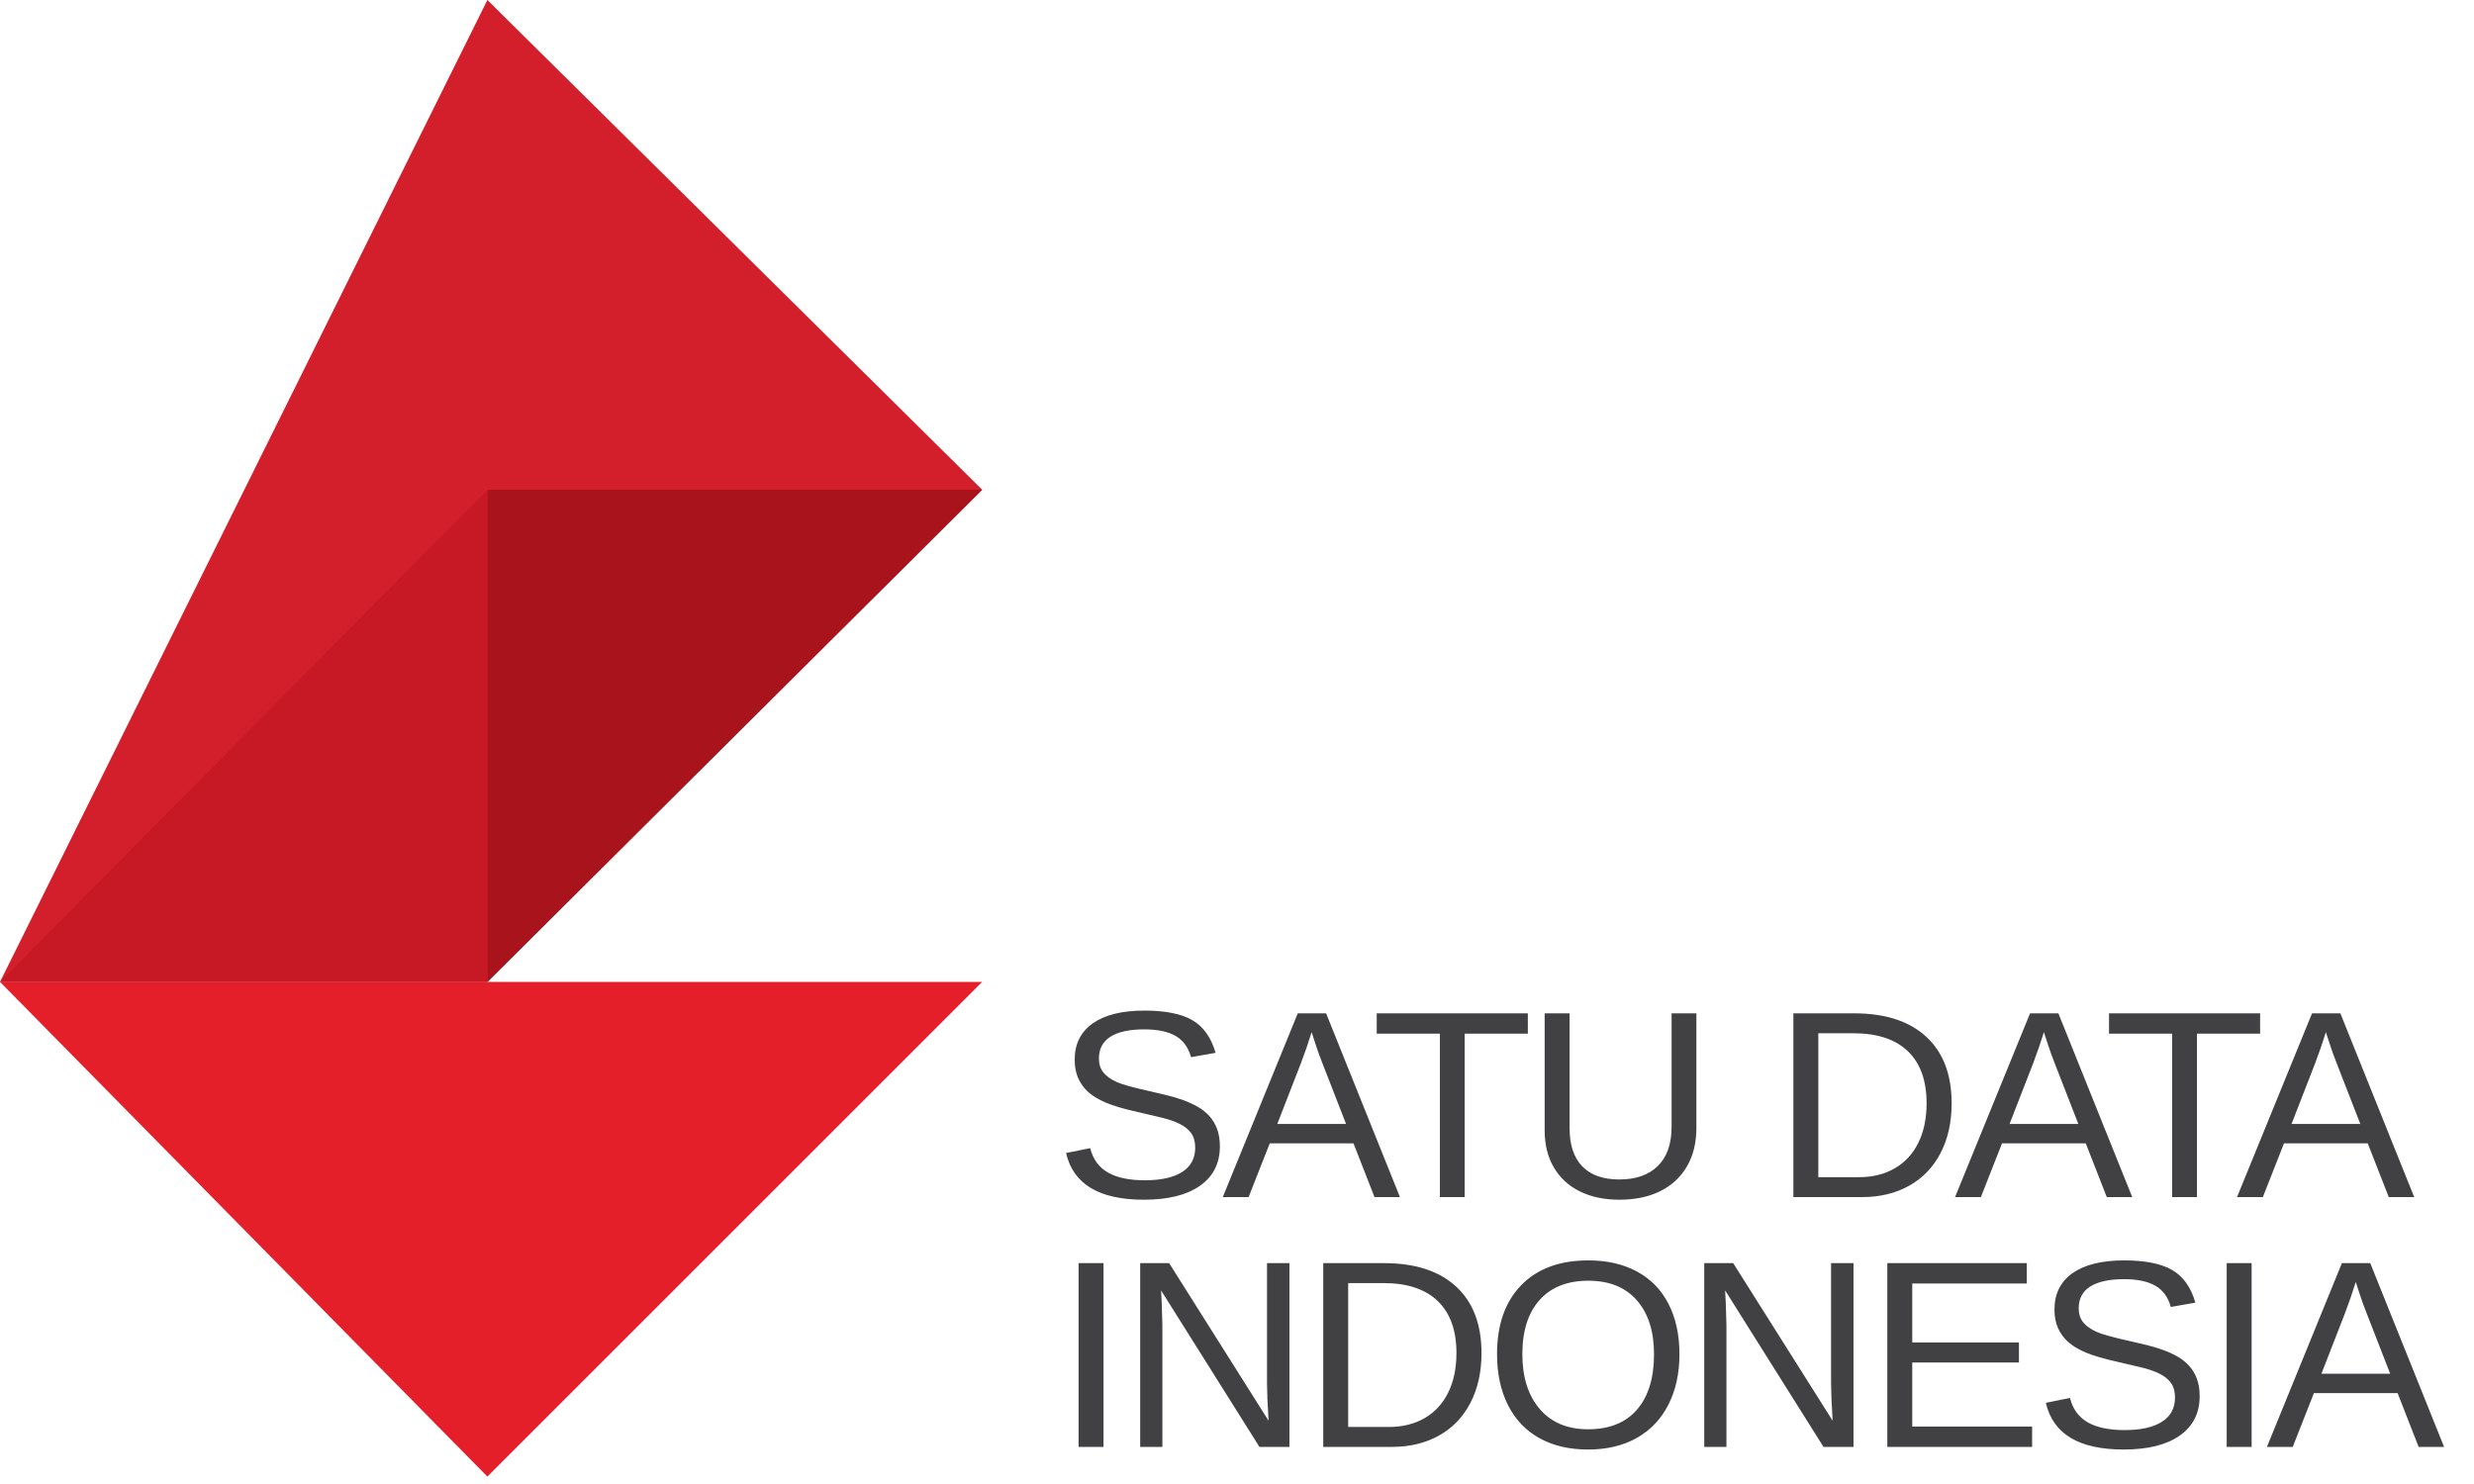
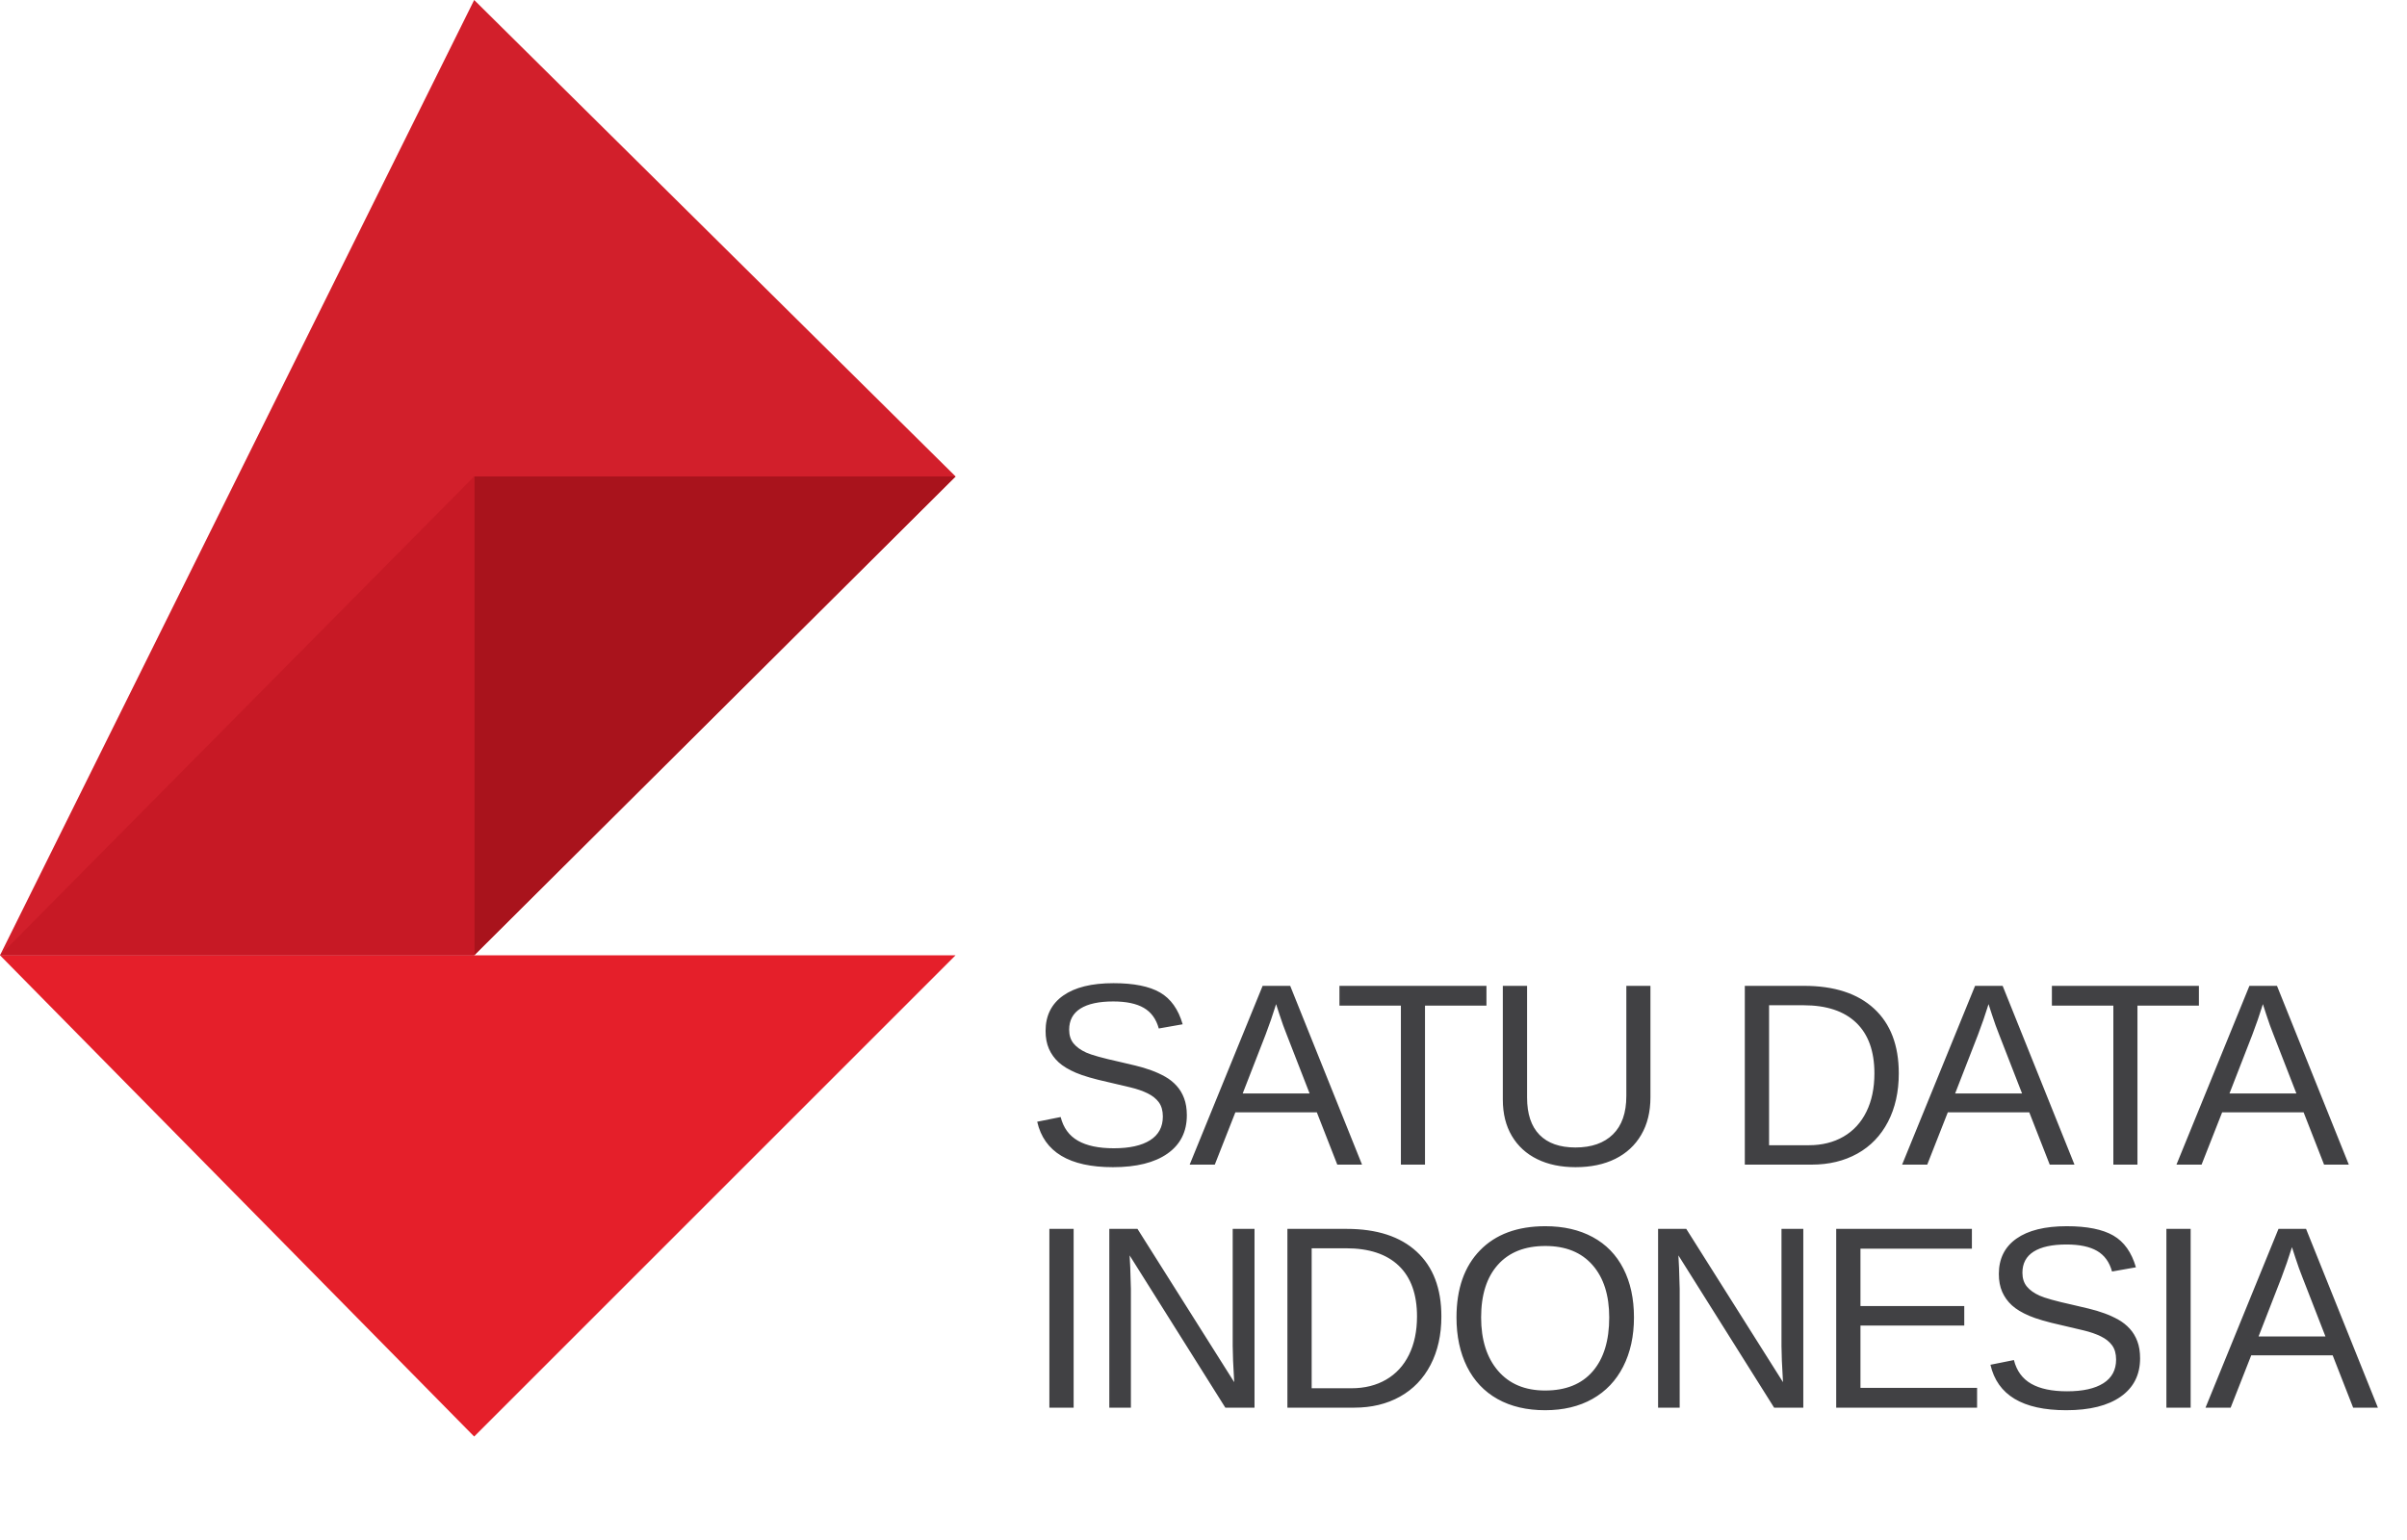
- <svg xmlns="http://www.w3.org/2000/svg" viewBox="0 0 1000 600" role="img" aria-labelledby="title desc">
-   <rect width="1000" height="600" fill="#fff" />
+ <svg xmlns="http://www.w3.org/2000/svg" viewBox="0 0 1000 640" role="img" aria-labelledby="title desc">
+   <rect width="1000" height="640" fill="#fff" />
  <g aria-hidden="true">
    <path d="M197 0 397 198 197 397 0 397Z" fill="#d21f2b" />
    <path d="M197 198H397L197 397Z" fill="#a9131c" />
    <path d="M0 397 197 597 397 397 197 397Z" fill="#e51f2a" />
    <path d="M197 198 197 397 0 397Z" fill="#c71925" />
  </g>
  <g fill="#414144" font-family="Arial, Helvetica, sans-serif" font-size="108" font-weight="300" letter-spacing="-4">
    <text x="426" y="484">SATU DATA</text>
    <text x="426" y="585">INDONESIA</text>
  </g>
</svg>
